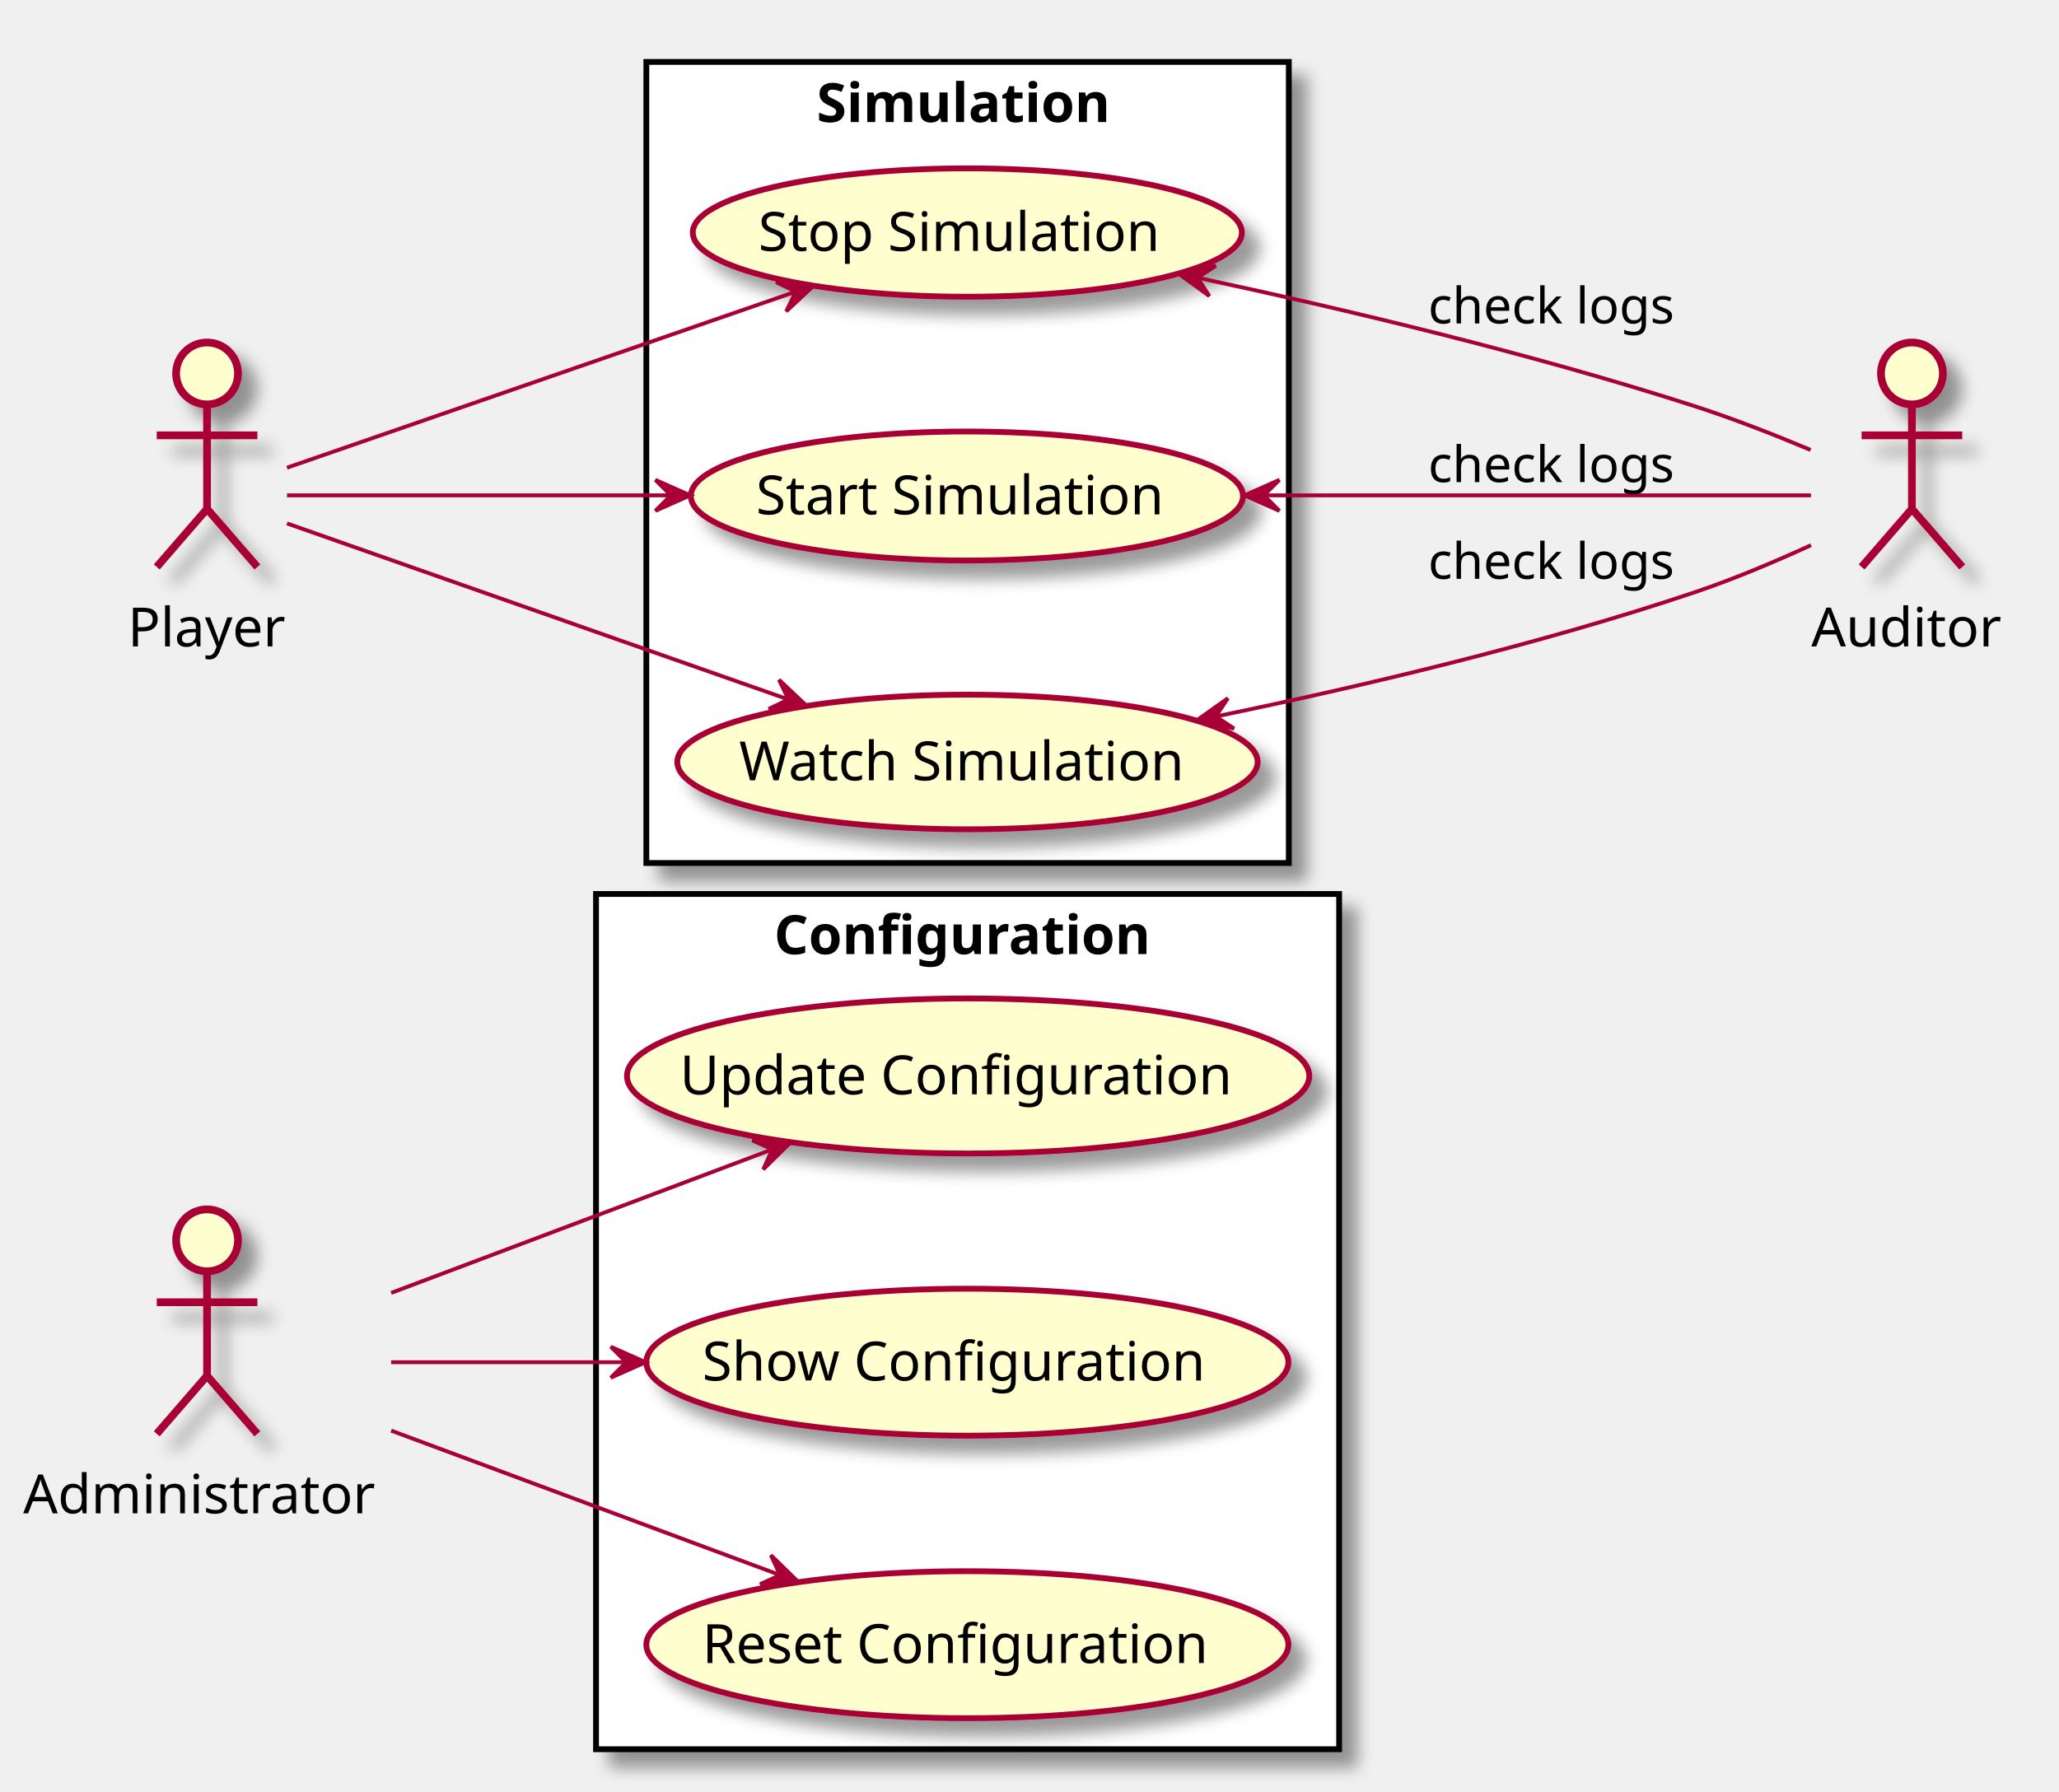
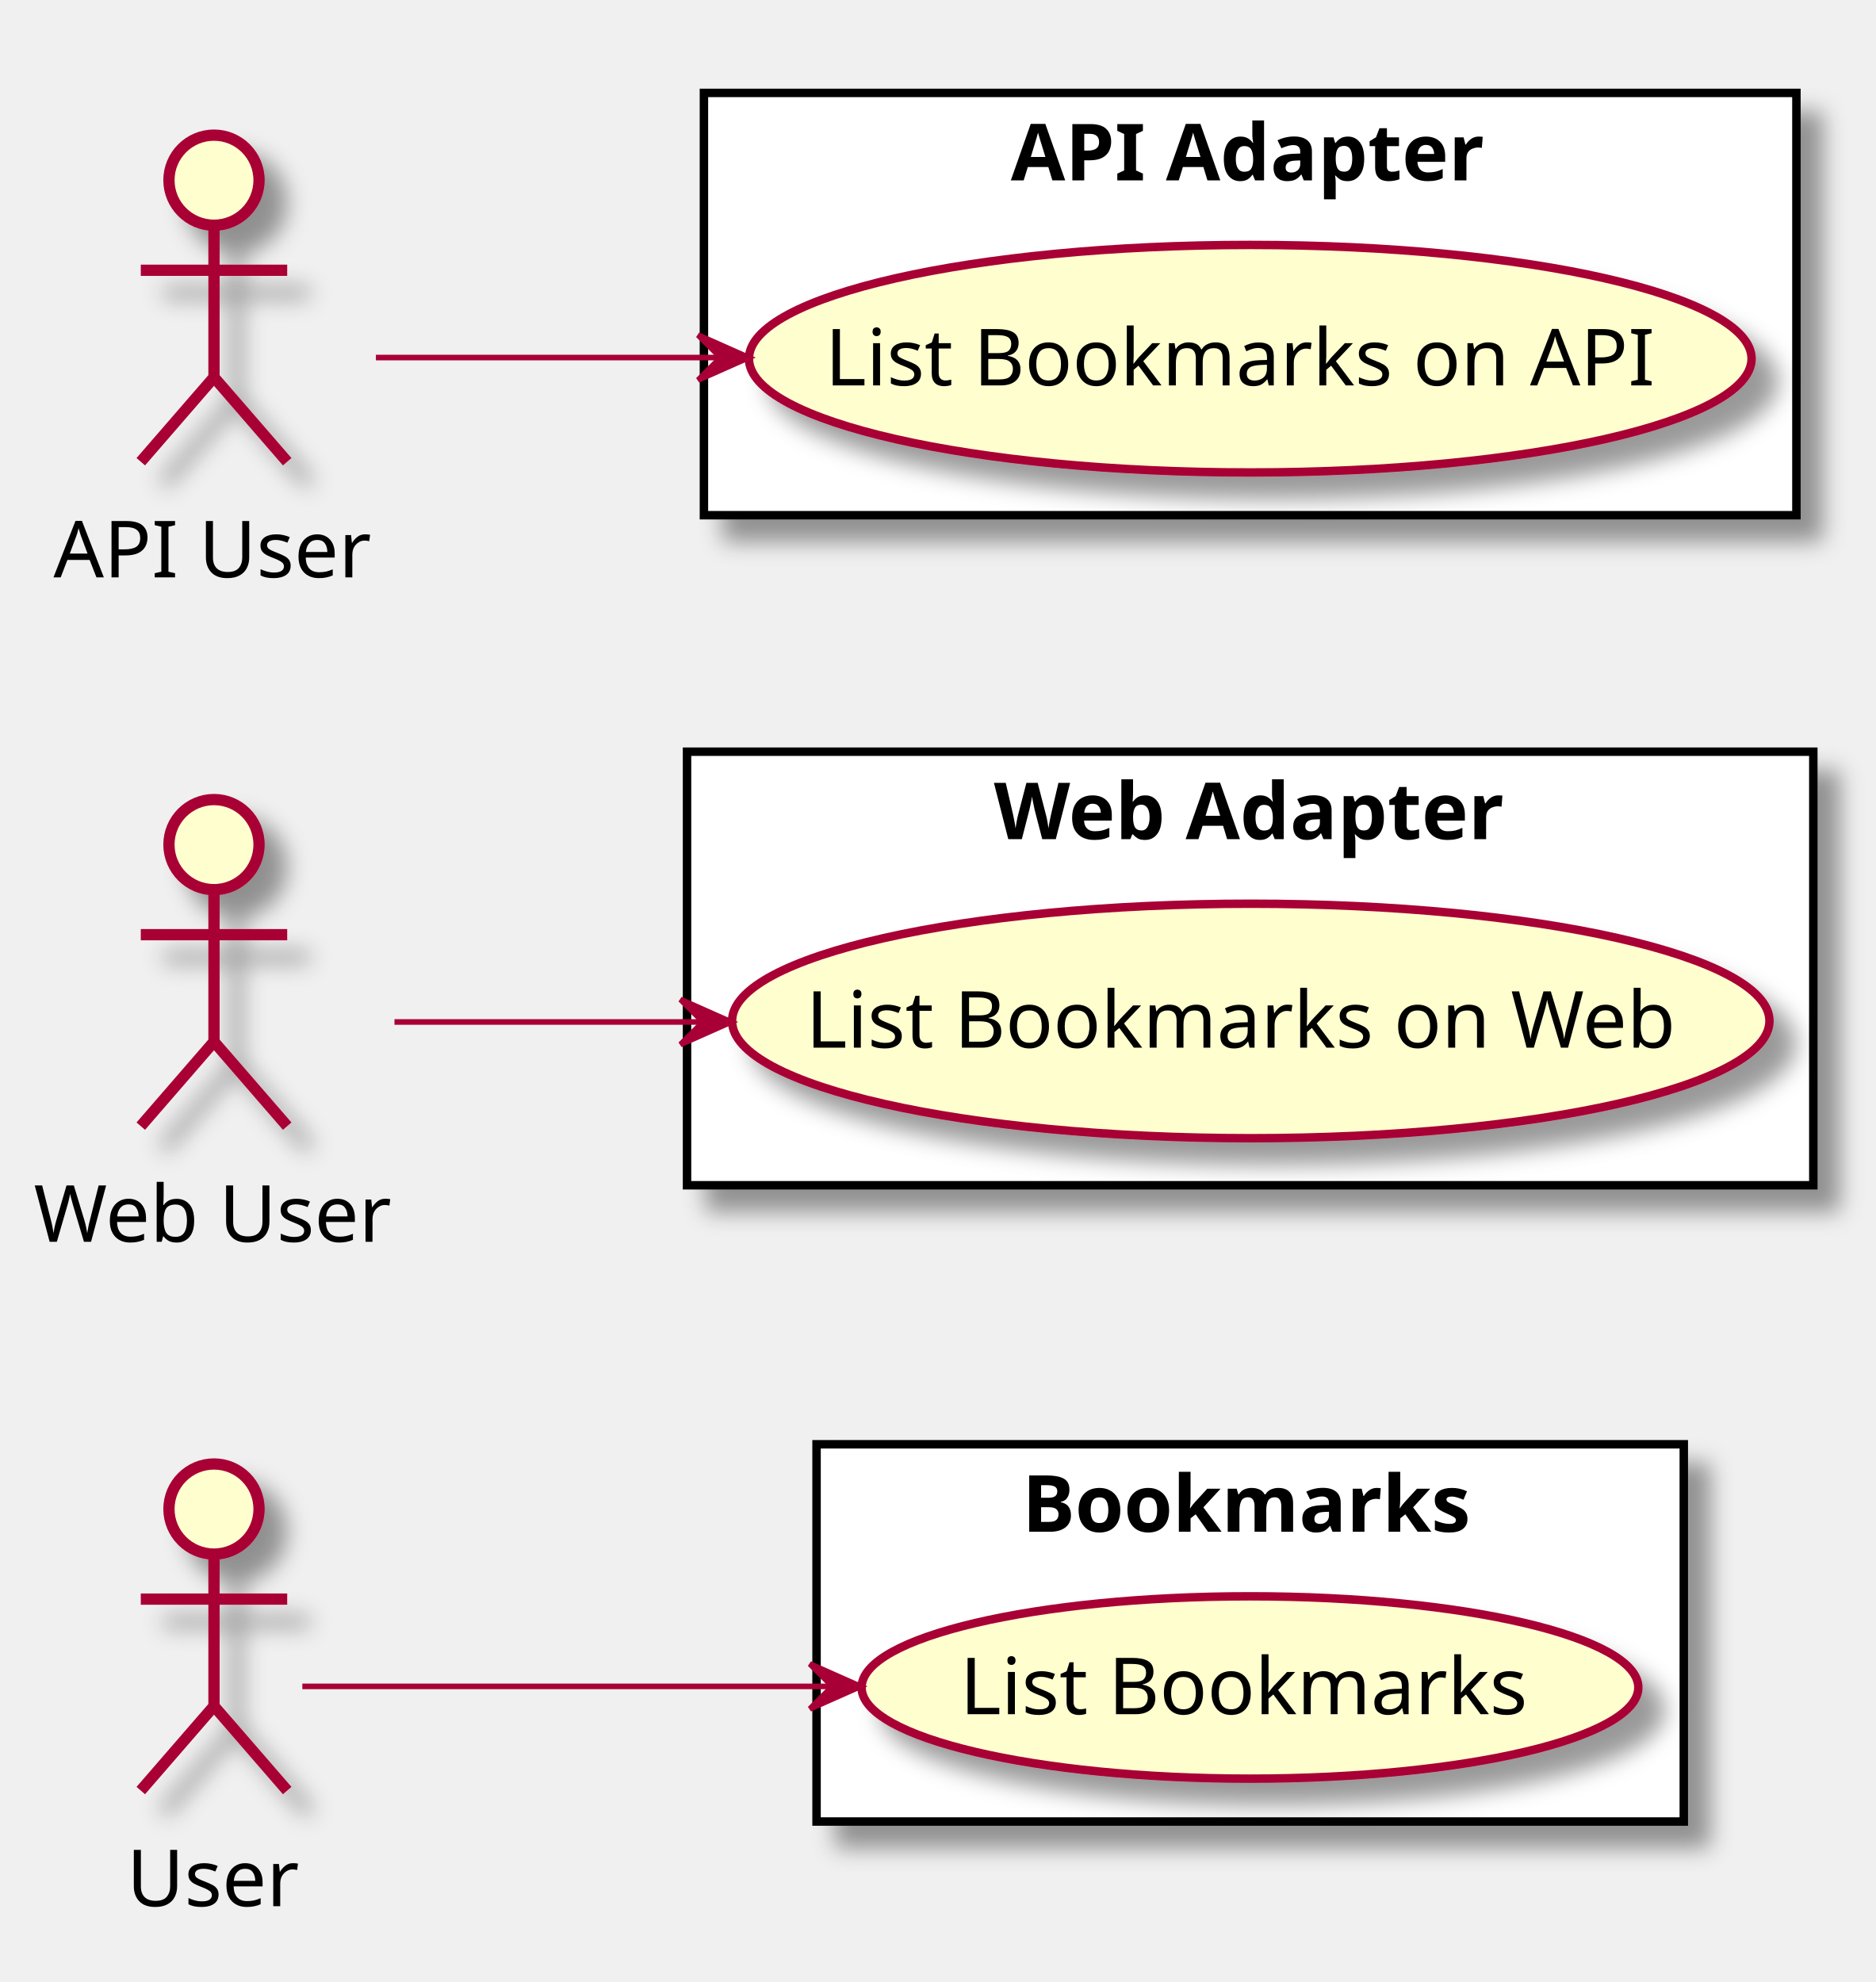
- <svg xmlns="http://www.w3.org/2000/svg" contentScriptType="application/ecmascript" contentStyleType="text/css" height="463px" preserveAspectRatio="none" style="width:532px;height:463px;" version="1.1" viewBox="0 0 532 463" width="532px" zoomAndPan="magnify">
+ <svg xmlns="http://www.w3.org/2000/svg" contentScriptType="application/ecmascript" contentStyleType="text/css" height="352px" preserveAspectRatio="none" style="width:333px;height:352px;" version="1.1" viewBox="0 0 333 352" width="333px" zoomAndPan="magnify">
  <defs>
-     <filter height="300%" id="f1r0d2hklz3w8u" width="300%" x="-1" y="-1">
+     <filter height="300%" id="fmgiy5b03yrd9" width="300%" x="-1" y="-1">
      <feGaussianBlur result="blurOut" stdDeviation="2.0" />
      <feColorMatrix in="blurOut" result="blurOut2" type="matrix" values="0 0 0 0 0 0 0 0 0 0 0 0 0 0 0 0 0 0 .4 0" />
      <feOffset dx="4.0" dy="4.0" in="blurOut2" result="blurOut3" />
      <feBlend in="SourceGraphic" in2="blurOut3" mode="normal" />
    </filter>
  </defs>
  <g>
-     <rect fill="#FFFFFF" filter="url(#f1r0d2hklz3w8u)" height="221" style="stroke: #000000; stroke-width: 1.5;" width="192" x="154" y="231" />
-     <text fill="#000000" font-family="sans-serif" font-size="14" font-weight="bold" lengthAdjust="spacingAndGlyphs" textLength="100" x="200" y="246.535">Configuration</text>
-     <rect fill="#FFFFFF" filter="url(#f1r0d2hklz3w8u)" height="207" style="stroke: #000000; stroke-width: 1.5;" width="166" x="167" y="16" />
-     <text fill="#000000" font-family="sans-serif" font-size="14" font-weight="bold" lengthAdjust="spacingAndGlyphs" textLength="78" x="211" y="31.535">Simulation</text>
-     <ellipse cx="249.946" cy="351.989" fill="#FEFECE" filter="url(#f1r0d2hklz3w8u)" rx="82.946" ry="18.989" style="stroke: #A80036; stroke-width: 1.5;" />
-     <text fill="#000000" font-family="sans-serif" font-size="14" lengthAdjust="spacingAndGlyphs" textLength="137" x="181.446" y="356.733">Show Configuration</text>
-     <ellipse cx="250.143" cy="278.029" fill="#FEFECE" filter="url(#f1r0d2hklz3w8u)" rx="88.143" ry="20.029" style="stroke: #A80036; stroke-width: 1.5;" />
-     <text fill="#000000" font-family="sans-serif" font-size="14" lengthAdjust="spacingAndGlyphs" textLength="149" x="175.643" y="282.773">Update Configuration</text>
-     <ellipse cx="249.946" cy="424.989" fill="#FEFECE" filter="url(#f1r0d2hklz3w8u)" rx="82.946" ry="18.989" style="stroke: #A80036; stroke-width: 1.5;" />
-     <text fill="#000000" font-family="sans-serif" font-size="14" lengthAdjust="spacingAndGlyphs" textLength="137" x="181.446" y="429.733">Reset Configuration</text>
-     <ellipse cx="249.833" cy="128.167" fill="#FEFECE" filter="url(#f1r0d2hklz3w8u)" rx="71.333" ry="16.667" style="stroke: #A80036; stroke-width: 1.5;" />
-     <text fill="#000000" font-family="sans-serif" font-size="14" lengthAdjust="spacingAndGlyphs" textLength="109" x="195.333" y="132.911">Start Simulation</text>
-     <ellipse cx="249.973" cy="196.895" fill="#FEFECE" filter="url(#f1r0d2hklz3w8u)" rx="74.973" ry="17.395" style="stroke: #A80036; stroke-width: 1.5;" />
-     <text fill="#000000" font-family="sans-serif" font-size="14" lengthAdjust="spacingAndGlyphs" textLength="118" x="190.973" y="201.639">Watch Simulation</text>
-     <ellipse cx="249.935" cy="60.087" fill="#FEFECE" filter="url(#f1r0d2hklz3w8u)" rx="70.935" ry="16.587" style="stroke: #A80036; stroke-width: 1.5;" />
-     <text fill="#000000" font-family="sans-serif" font-size="14" lengthAdjust="spacingAndGlyphs" textLength="108" x="195.935" y="64.831">Stop Simulation</text>
-     <ellipse cx="53.5" cy="96.5" fill="#FEFECE" filter="url(#f1r0d2hklz3w8u)" rx="8" ry="8" style="stroke: #A80036; stroke-width: 2.0;" />
-     <path d="M53.5,104.5 L53.5,131.5 M40.5,112.5 L66.5,112.5 M53.5,131.5 L40.5,146.5 M53.5,131.5 L66.5,146.5 " fill="none" filter="url(#f1r0d2hklz3w8u)" style="stroke: #A80036; stroke-width: 2.0;" />
-     <text fill="#000000" font-family="sans-serif" font-size="14" lengthAdjust="spacingAndGlyphs" textLength="41" x="33" y="167.035">Player</text>
-     <ellipse cx="494" cy="96.5" fill="#FEFECE" filter="url(#f1r0d2hklz3w8u)" rx="8" ry="8" style="stroke: #A80036; stroke-width: 2.0;" />
-     <path d="M494,104.5 L494,131.5 M481,112.5 L507,112.5 M494,131.5 L481,146.5 M494,131.5 L507,146.5 " fill="none" filter="url(#f1r0d2hklz3w8u)" style="stroke: #A80036; stroke-width: 2.0;" />
-     <text fill="#000000" font-family="sans-serif" font-size="14" lengthAdjust="spacingAndGlyphs" textLength="52" x="468" y="167.035">Auditor</text>
-     <ellipse cx="53.5" cy="320.5" fill="#FEFECE" filter="url(#f1r0d2hklz3w8u)" rx="8" ry="8" style="stroke: #A80036; stroke-width: 2.0;" />
-     <path d="M53.5,328.5 L53.5,355.5 M40.5,336.5 L66.5,336.5 M53.5,355.5 L40.5,370.5 M53.5,355.5 L66.5,370.5 " fill="none" filter="url(#f1r0d2hklz3w8u)" style="stroke: #A80036; stroke-width: 2.0;" />
-     <text fill="#000000" font-family="sans-serif" font-size="14" lengthAdjust="spacingAndGlyphs" textLength="95" x="6" y="391.035">Administrator</text>
-     <path d="M101.067,352 C119.364,352 140.89,352 161.802,352 " fill="none" id="Administrator-Show Configuration" style="stroke: #A80036; stroke-width: 1.0;" />
-     <polygon fill="#A80036" points="166.818,352,157.818,348,161.818,352,157.818,356,166.818,352" style="stroke: #A80036; stroke-width: 1.0;" />
-     <path d="M101.067,334.087 C130.824,322.88 169.123,308.457 199.431,297.044 " fill="none" id="Administrator-Update Configuration" style="stroke: #A80036; stroke-width: 1.0;" />
-     <polygon fill="#A80036" points="204.224,295.239,194.392,294.667,199.545,297.001,197.211,302.154,204.224,295.239" style="stroke: #A80036; stroke-width: 1.0;" />
-     <path d="M101.067,369.671 C131.471,380.966 170.792,395.574 201.396,406.943 " fill="none" id="Administrator-Reset Configuration" style="stroke: #A80036; stroke-width: 1.0;" />
-     <polygon fill="#A80036" points="206.23,408.739,199.186,401.856,201.543,406.998,196.4,409.355,206.23,408.739" style="stroke: #A80036; stroke-width: 1.0;" />
-     <path d="M74.157,128 C97.637,128 137.348,128 173.097,128 " fill="none" id="Player-Start Simulation" style="stroke: #A80036; stroke-width: 1.0;" />
-     <polygon fill="#A80036" points="178.34,128,169.34,124,173.34,128,169.34,132,178.34,128" style="stroke: #A80036; stroke-width: 1.0;" />
-     <path d="M74.157,135.254 C104.647,145.96 162.507,166.277 203.519,180.679 " fill="none" id="Player-Watch Simulation" style="stroke: #A80036; stroke-width: 1.0;" />
-     <polygon fill="#A80036" points="208.434,182.404,201.268,175.649,203.717,180.748,198.618,183.197,208.434,182.404" style="stroke: #A80036; stroke-width: 1.0;" />
-     <path d="M74.157,120.851 C105.12,110.136 164.31,89.653 205.417,75.428 " fill="none" id="Player-Stop Simulation" style="stroke: #A80036; stroke-width: 1.0;" />
-     <polygon fill="#A80036" points="210.338,73.725,200.524,72.889,205.613,75.361,203.141,80.449,210.338,73.725" style="stroke: #A80036; stroke-width: 1.0;" />
-     <path d="M326.798,128 C375.137,128 434.503,128 467.916,128 " fill="none" id="Start Simulation-Auditor" style="stroke: #A80036; stroke-width: 1.0;" />
-     <polygon fill="#A80036" points="321.559,128,330.559,132,326.559,128,330.559,124,321.559,128" style="stroke: #A80036; stroke-width: 1.0;" />
-     <text fill="#000000" font-family="sans-serif" font-size="13" lengthAdjust="spacingAndGlyphs" textLength="68" x="369" y="124.568">check logs</text>
-     <path d="M314.572,185.052 C351.244,177.484 397.73,166.564 438,153 C447.989,149.635 458.627,145.134 467.918,140.879 " fill="none" id="Watch Simulation-Auditor" style="stroke: #A80036; stroke-width: 1.0;" />
-     <polygon fill="#A80036" points="309.234,186.144,318.854,188.259,314.133,185.142,317.25,180.421,309.234,186.144" style="stroke: #A80036; stroke-width: 1.0;" />
-     <text fill="#000000" font-family="sans-serif" font-size="13" lengthAdjust="spacingAndGlyphs" textLength="68" x="369" y="149.568">check logs</text>
-     <path d="M309.458,71.765 C346.772,79.753 395.668,91.331 438,105 C447.902,108.197 458.52,112.361 467.82,116.266 " fill="none" id="Stop Simulation-Auditor" style="stroke: #A80036; stroke-width: 1.0;" />
-     <polygon fill="#A80036" points="304.504,70.711,312.474,76.497,309.395,71.752,314.14,68.672,304.504,70.711" style="stroke: #A80036; stroke-width: 1.0;" />
-     <text fill="#000000" font-family="sans-serif" font-size="13" lengthAdjust="spacingAndGlyphs" textLength="68" x="369" y="83.568">check logs</text>
+     <rect fill="#FFFFFF" filter="url(#fmgiy5b03yrd9)" height="67" style="stroke: #000000; stroke-width: 1.5;" width="154" x="145" y="256.5" />
+     <text fill="#000000" font-family="sans-serif" font-size="14" font-weight="bold" lengthAdjust="spacingAndGlyphs" textLength="81" x="181.5" y="272.035">Bookmarks</text>
+     <rect fill="#FFFFFF" filter="url(#fmgiy5b03yrd9)" height="77" style="stroke: #000000; stroke-width: 1.5;" width="200" x="122" y="133.5" />
+     <text fill="#000000" font-family="sans-serif" font-size="14" font-weight="bold" lengthAdjust="spacingAndGlyphs" textLength="91" x="176.5" y="149.035">Web Adapter</text>
+     <rect fill="#FFFFFF" filter="url(#fmgiy5b03yrd9)" height="75" style="stroke: #000000; stroke-width: 1.5;" width="194" x="125" y="16.5" />
+     <text fill="#000000" font-family="sans-serif" font-size="14" font-weight="bold" lengthAdjust="spacingAndGlyphs" textLength="85" x="179.5" y="32.035">API Adapter</text>
+     <ellipse cx="221.965" cy="299.693" fill="#FEFECE" filter="url(#fmgiy5b03yrd9)" rx="68.965" ry="16.193" style="stroke: #A80036; stroke-width: 1.5;" />
+     <text fill="#000000" font-family="sans-serif" font-size="14" lengthAdjust="spacingAndGlyphs" textLength="103" x="170.465" y="304.437">List Bookmarks</text>
+     <ellipse cx="222.107" cy="181.321" fill="#FEFECE" filter="url(#fmgiy5b03yrd9)" rx="92.108" ry="20.822" style="stroke: #A80036; stroke-width: 1.5;" />
+     <text fill="#000000" font-family="sans-serif" font-size="14" lengthAdjust="spacingAndGlyphs" textLength="158" x="143.107" y="186.066">List Bookmarks on Web</text>
+     <ellipse cx="222.02" cy="63.704" fill="#FEFECE" filter="url(#fmgiy5b03yrd9)" rx="89.02" ry="20.204" style="stroke: #A80036; stroke-width: 1.5;" />
+     <text fill="#000000" font-family="sans-serif" font-size="14" lengthAdjust="spacingAndGlyphs" textLength="151" x="146.52" y="68.448">List Bookmarks on API</text>
+     <ellipse cx="38" cy="268" fill="#FEFECE" filter="url(#fmgiy5b03yrd9)" rx="8" ry="8" style="stroke: #A80036; stroke-width: 2.0;" />
+     <path d="M38,276 L38,303 M25,284 L51,284 M38,303 L25,318 M38,303 L51,318 " fill="none" filter="url(#fmgiy5b03yrd9)" style="stroke: #A80036; stroke-width: 2.0;" />
+     <text fill="#000000" font-family="sans-serif" font-size="14" lengthAdjust="spacingAndGlyphs" textLength="31" x="22.5" y="338.535">User</text>
+     <ellipse cx="38" cy="150" fill="#FEFECE" filter="url(#fmgiy5b03yrd9)" rx="8" ry="8" style="stroke: #A80036; stroke-width: 2.0;" />
+     <path d="M38,158 L38,185 M25,166 L51,166 M38,185 L25,200 M38,185 L51,200 " fill="none" filter="url(#fmgiy5b03yrd9)" style="stroke: #A80036; stroke-width: 2.0;" />
+     <text fill="#000000" font-family="sans-serif" font-size="14" lengthAdjust="spacingAndGlyphs" textLength="64" x="6" y="220.535">Web User</text>
+     <ellipse cx="38" cy="32" fill="#FEFECE" filter="url(#fmgiy5b03yrd9)" rx="8" ry="8" style="stroke: #A80036; stroke-width: 2.0;" />
+     <path d="M38,40 L38,67 M25,48 L51,48 M38,67 L25,82 M38,67 L51,82 " fill="none" filter="url(#fmgiy5b03yrd9)" style="stroke: #A80036; stroke-width: 2.0;" />
+     <text fill="#000000" font-family="sans-serif" font-size="14" lengthAdjust="spacingAndGlyphs" textLength="57" x="9.5" y="102.535">API User</text>
+     <path d="M53.688,299.5 C74.562,299.5 112.891,299.5 147.706,299.5 " fill="none" id="User-List Bookmarks" style="stroke: #A80036; stroke-width: 1.0;" />
+     <polygon fill="#A80036" points="152.814,299.5,143.814,295.5,147.814,299.5,143.814,303.5,152.814,299.5" style="stroke: #A80036; stroke-width: 1.0;" />
+     <path d="M70.05,181.5 C85.522,181.5 105.001,181.5 124.801,181.5 " fill="none" id="Web-List Bookmarks on Web" style="stroke: #A80036; stroke-width: 1.0;" />
+     <polygon fill="#A80036" points="129.84,181.5,120.84,177.5,124.84,181.5,120.84,185.5,129.84,181.5" style="stroke: #A80036; stroke-width: 1.0;" />
+     <path d="M66.75,63.5 C83.476,63.5 105.609,63.5 127.905,63.5 " fill="none" id="API-List Bookmarks on API" style="stroke: #A80036; stroke-width: 1.0;" />
+     <polygon fill="#A80036" points="132.964,63.5,123.964,59.5,127.964,63.5,123.964,67.5,132.964,63.5" style="stroke: #A80036; stroke-width: 1.0;" />
  </g>
</svg>
